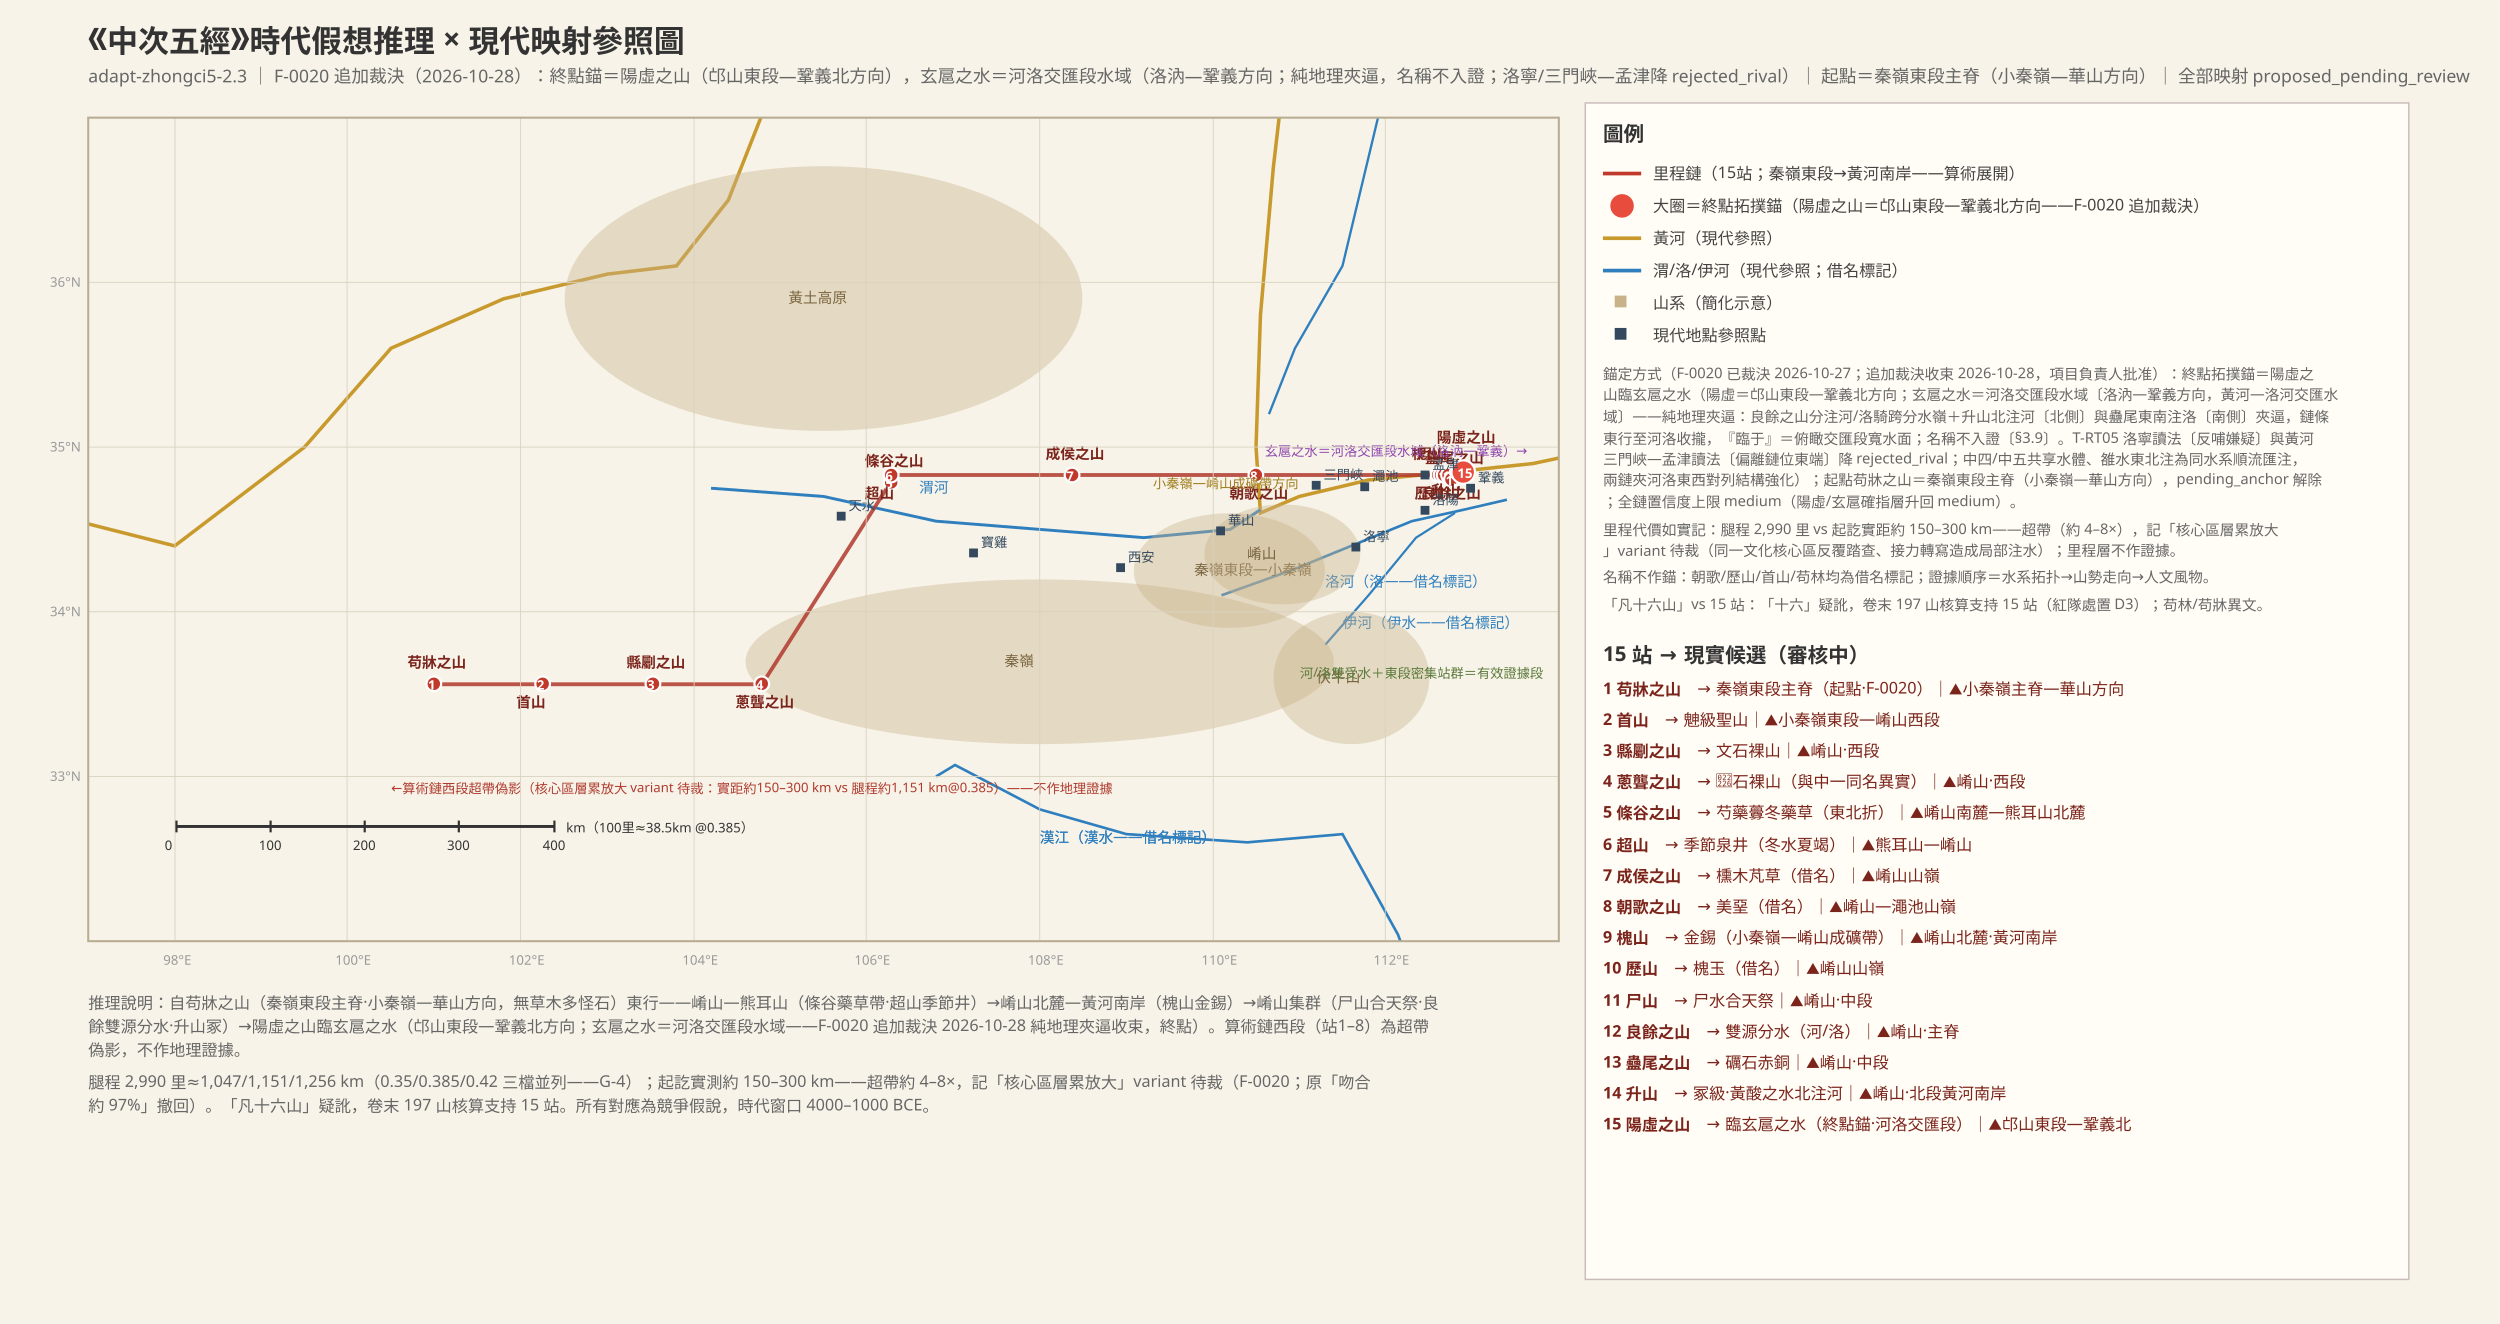
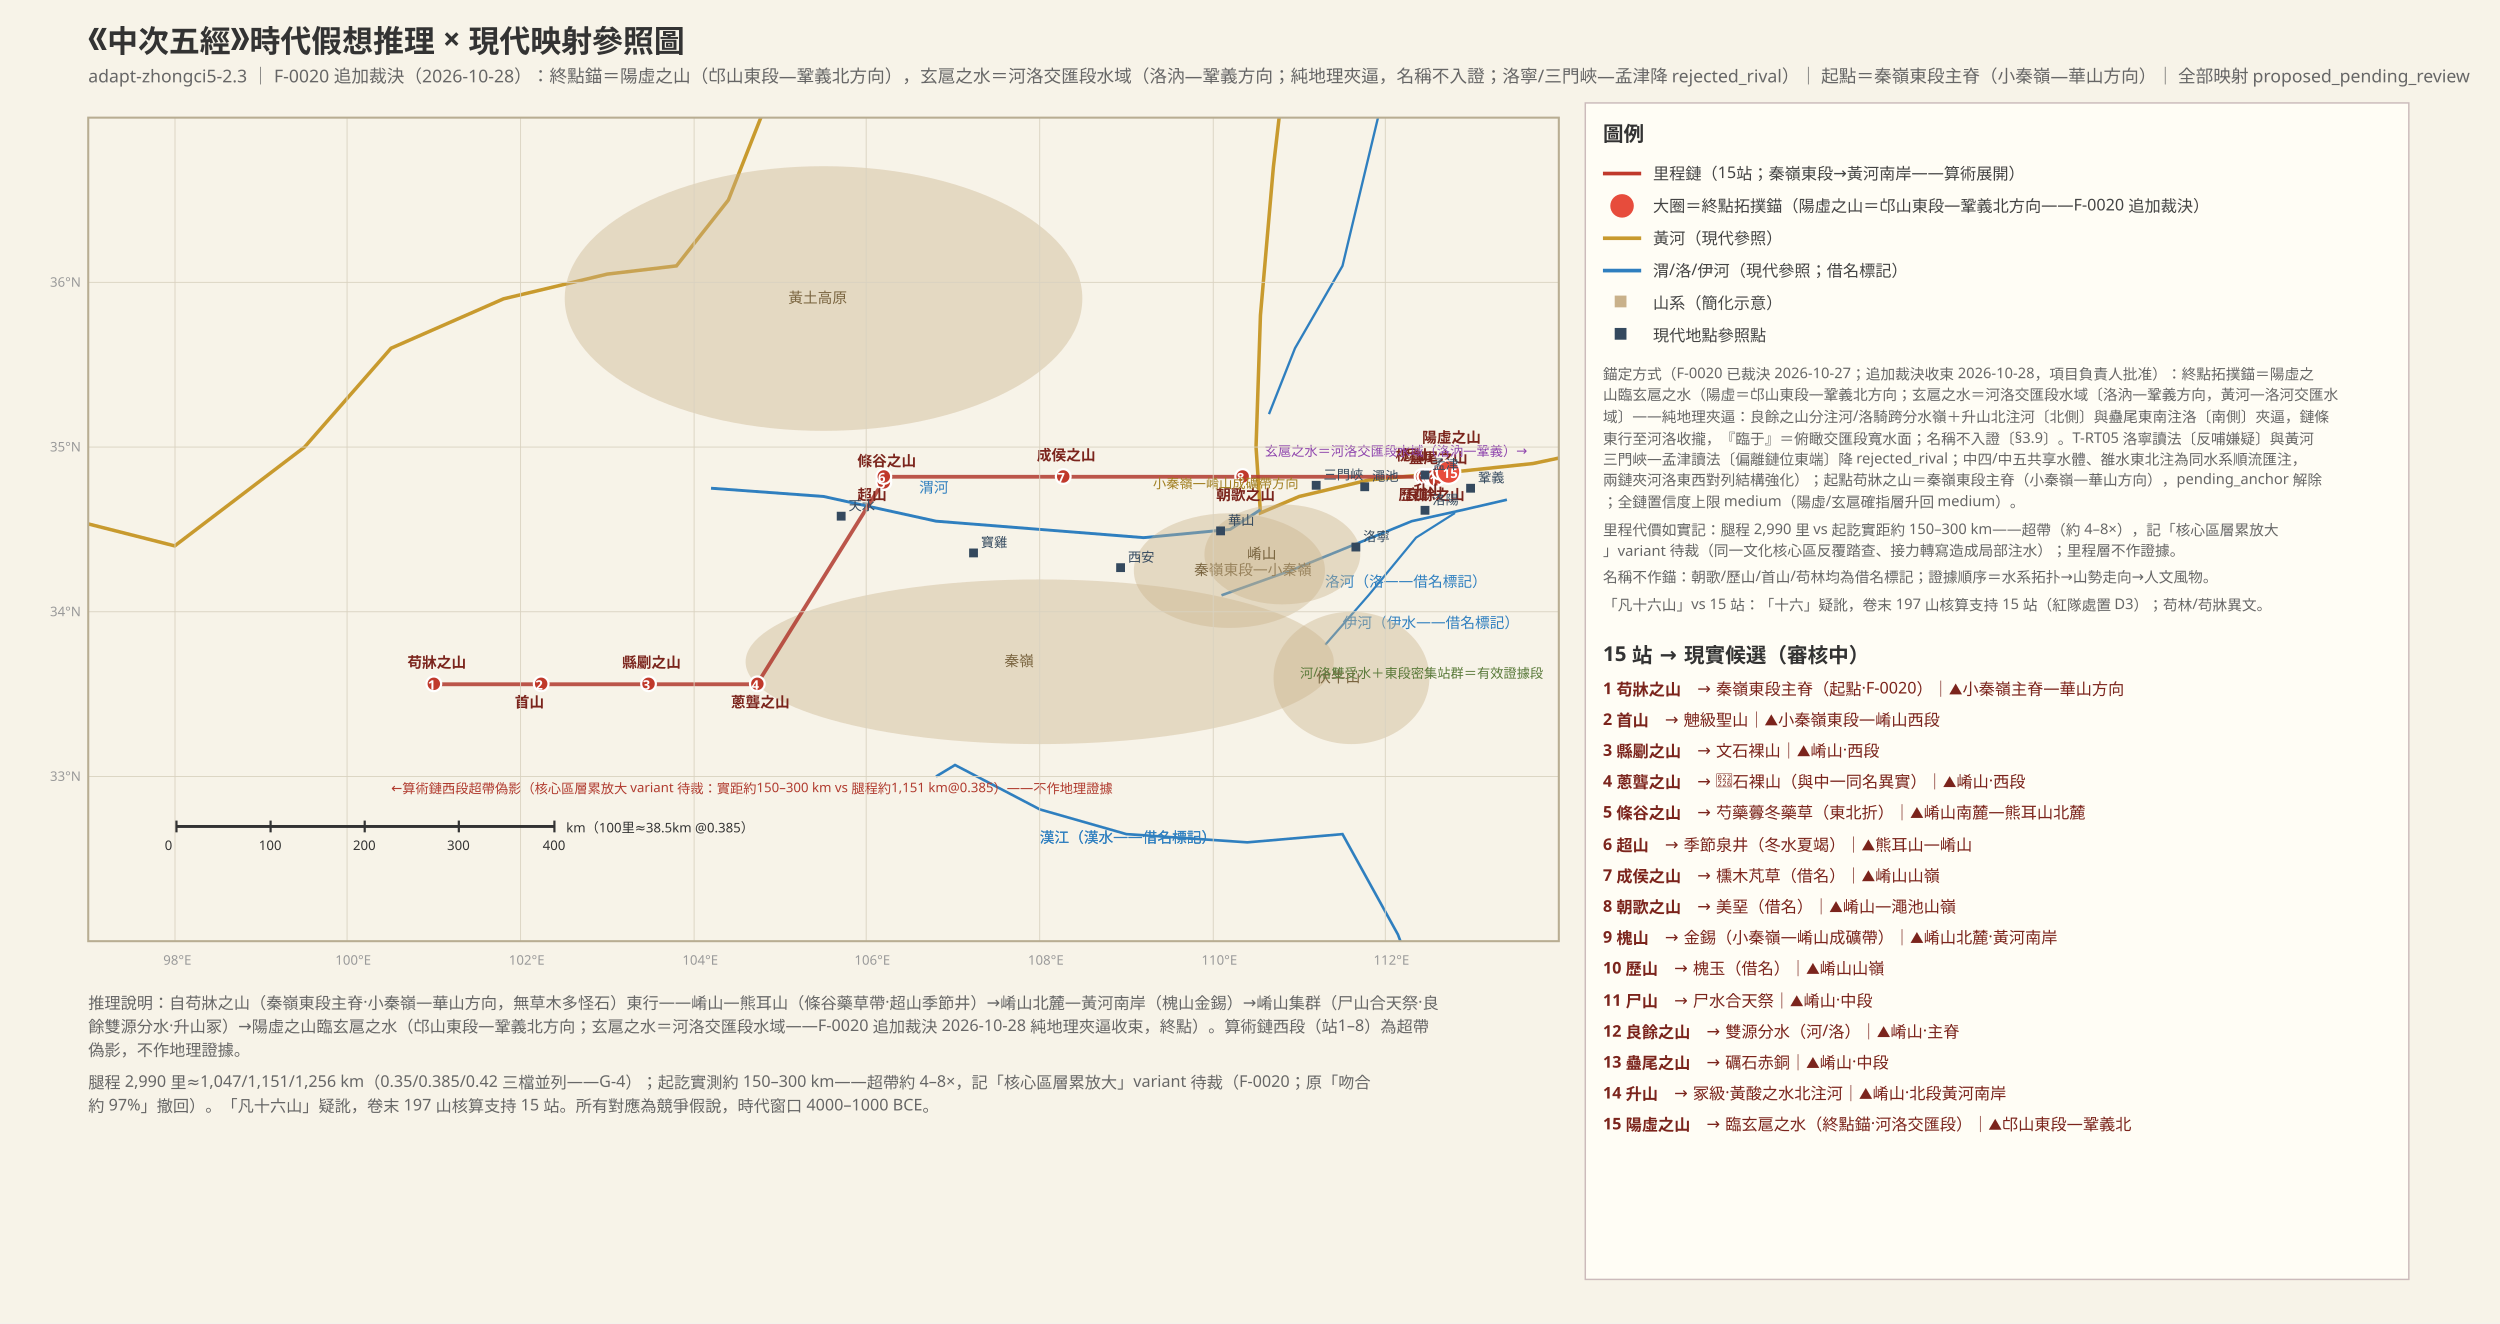
<svg xmlns="http://www.w3.org/2000/svg" width="1700" height="900" font-family="PingFang SC, Hiragino Sans GB, Microsoft YaHei, sans-serif">
  <rect width="1700" height="900" fill="#f7f3e8" />
  <defs>
    <marker id="arr" markerWidth="8" markerHeight="8" refX="7" refY="3" orient="auto">
      <path d="M0,0 L7,3 L0,6 Z" fill="#555" />
    </marker>
    <pattern id="sand" width="8" height="8" patternUnits="userSpaceOnUse">
      <rect width="8" height="8" fill="#efe3c0" />
      <circle cx="2" cy="2" r="0.8" fill="#d6b96a" />
      <circle cx="6" cy="6" r="0.8" fill="#d6b96a" />
    </pattern>
    <clipPath id="mapclip">
      <rect x="60" y="80" width="1000" height="560" />
    </clipPath>
  </defs>
  <text x="60" y="34" font-size="21" font-weight="bold" fill="#333">《中次五經》時代假想推理 × 現代映射參照圖</text>
  <text x="60" y="56" font-size="12" fill="#666">adapt-zhongci5-2.3 ｜ F-0020 追加裁決（2026-10-28）：終點錨＝陽虛之山（邙山東段—鞏義北方向），玄扈之水＝河洛交匯段水域（洛汭—鞏義方向；純地理夾逼，名稱不入證；洛寧/三門峽—孟津降 rejected_rival）｜ 起點＝秦嶺東段主脊（小秦嶺—華山方向）｜ 全部映射 proposed_pending_review</text>
  <g clip-path="url(#mapclip)">
    <polyline points="30.6,348.8 118.8,371.2 207.1,304.0 265.9,236.8 342.4,203.2 412.9,186.4 460.0,180.8 495.3,136.0 530.6,46.4 565.9,-20.8 601.2,-88.0 642.4,-155.2 671.8,-222.4 730.6,-289.6 795.3,-312.0 848.2,-312.0 889.4,-289.6 918.8,-256.0 918.8,-177.6 901.2,-88.0 877.6,12.8 865.9,113.6 857.1,214.4 854.1,304.0 857.1,348.8 883.5,337.6 930.6,326.4 989.4,320.8 1042.4,315.2 1095.3,304.0 1148.2,270.4 1195.3,236.8 1236.5,158.4 1271.8,80.0 1307.1,35.2 1342.4,12.8" fill="none" stroke="#c89a2e" stroke-width="2.4" />
    <polyline points="483.5,332.0 560.0,337.6 636.5,354.4 707.1,360.0 777.6,365.6 836.5,360.0 857.1,346.6" fill="none" stroke="#2f7fbf" stroke-width="2.0" />
    <text x="625" y="335" font-size="10" fill="#2f7fbf">渭河</text>
    <polyline points="830.6,404.8 877.6,388.0 918.8,371.2 960.0,354.4 995.3,346.6 1024.7,339.8" fill="none" stroke="#2f7fbf" stroke-width="1.8" />
    <text x="901" y="399" font-size="10" fill="#2f7fbf">洛河（洛——借名標記）</text>
    <polyline points="901.2,438.4 930.6,404.8 962.9,365.6 989.4,348.8" fill="none" stroke="#2f7fbf" stroke-width="1.5" />
    <text x="913" y="427" font-size="10" fill="#2f7fbf">伊河（伊水——借名標記）</text>
    <polyline points="960.0,-110.4 971.8,-20.8 942.4,57.6 912.9,180.8 880.6,236.8 862.9,281.6" fill="none" stroke="#2f7fbf" stroke-width="1.6" />
    <text x="707" y="573" font-size="10" fill="#2f7fbf">漢江（漢水——借名標記）</text>
    <polyline points="636.5,528.0 649.4,520.2 707.1,550.4 765.9,567.2 848.2,572.8 912.9,567.2 950.6,635.5 977.6,707.2 1001.2,763.2 1048.2,796.8 1077.6,802.4" fill="none" stroke="#2f7fbf" stroke-width="1.8" />
    <text x="707" y="573" font-size="10" fill="#2f7fbf">漢江（漢水——借名標記）</text>
    <ellipse cx="836" cy="388" rx="65" ry="39" fill="#c9b18a" opacity="0.4" />
    <text x="812" y="391" font-size="10" fill="#7a6540">秦嶺東段—小秦嶺</text>
    <ellipse cx="707" cy="450" rx="200" ry="56" fill="#c9b18a" opacity="0.4" />
    <text x="683" y="453" font-size="10" fill="#7a6540">秦嶺</text>
    <ellipse cx="872" cy="377" rx="53" ry="34" fill="#c9b18a" opacity="0.4" />
    <text x="848" y="380" font-size="10" fill="#7a6540">崤山</text>
    <ellipse cx="919" cy="461" rx="53" ry="45" fill="#c9b18a" opacity="0.4" />
    <text x="895" y="464" font-size="10" fill="#7a6540">伏牛山</text>
    <ellipse cx="560" cy="203" rx="176" ry="90" fill="#c9b18a" opacity="0.4" />
    <text x="536" y="206" font-size="10" fill="#7a6540">黃土高原</text>
-     <polyline points="294.7,465.3 369.4,465.3 443.5,465.3 518.2,465.3 605.9,327.5 605.9,323.0 729.4,323.0 853.5,323.0 977.6,323.0 980.0,323.0 982.4,323.0 985.3,323.0 987.1,326.4 990.6,320.8 995.3,320.8" fill="none" stroke="#b03a2e" stroke-width="2.6" opacity="0.85" />
+     <polyline points="294.7,465.3 368.2,465.3 441.2,465.3 514.7,465.3 600.6,327.5 600.6,324.2 722.9,324.2 844.7,324.2 967.1,324.2 969.4,324.2 971.8,324.2 974.1,324.2 975.9,326.4 979.4,320.8 984.7,320.8" fill="none" stroke="#b03a2e" stroke-width="2.6" opacity="0.85" />
    <circle cx="295" cy="465" r="5" fill="#c0392b" stroke="#fff" stroke-width="1.5" />
    <text x="291" y="469" font-size="9" fill="#fff" font-weight="bold">1</text>
    <text x="277" y="454" font-size="10" fill="#7b241c" font-weight="bold">苟牀之山</text>
-     <circle cx="369" cy="465" r="5" fill="#c0392b" stroke="#fff" stroke-width="1.5" />
-     <text x="365" y="469" font-size="9" fill="#fff" font-weight="bold">2</text>
-     <text x="351" y="481" font-size="10" fill="#7b241c" font-weight="bold">首山</text>
-     <circle cx="444" cy="465" r="5" fill="#c0392b" stroke="#fff" stroke-width="1.5" />
-     <text x="440" y="469" font-size="9" fill="#fff" font-weight="bold">3</text>
-     <text x="426" y="454" font-size="10" fill="#7b241c" font-weight="bold">縣劚之山</text>
-     <circle cx="518" cy="465" r="5" fill="#c0392b" stroke="#fff" stroke-width="1.5" />
-     <text x="514" y="469" font-size="9" fill="#fff" font-weight="bold">4</text>
-     <text x="500" y="481" font-size="10" fill="#7b241c" font-weight="bold">蔥聾之山</text>
-     <circle cx="606" cy="328" r="5" fill="#c0392b" stroke="#fff" stroke-width="1.5" />
-     <text x="602" y="332" font-size="9" fill="#fff" font-weight="bold">5</text>
-     <text x="588" y="317" font-size="10" fill="#7b241c" font-weight="bold">條谷之山</text>
-     <circle cx="606" cy="323" r="5" fill="#c0392b" stroke="#fff" stroke-width="1.5" />
-     <text x="602" y="327" font-size="9" fill="#fff" font-weight="bold">6</text>
-     <text x="588" y="339" font-size="10" fill="#7b241c" font-weight="bold">超山</text>
-     <circle cx="729" cy="323" r="5" fill="#c0392b" stroke="#fff" stroke-width="1.5" />
-     <text x="725" y="327" font-size="9" fill="#fff" font-weight="bold">7</text>
-     <text x="711" y="312" font-size="10" fill="#7b241c" font-weight="bold">成侯之山</text>
-     <circle cx="854" cy="323" r="5" fill="#c0392b" stroke="#fff" stroke-width="1.5" />
-     <text x="850" y="327" font-size="9" fill="#fff" font-weight="bold">8</text>
-     <text x="836" y="339" font-size="10" fill="#7b241c" font-weight="bold">朝歌之山</text>
-     <circle cx="978" cy="323" r="5" fill="#c0392b" stroke="#fff" stroke-width="1.5" />
-     <text x="974" y="327" font-size="9" fill="#fff" font-weight="bold">9</text>
-     <text x="960" y="312" font-size="10" fill="#7b241c" font-weight="bold">槐山</text>
-     <circle cx="980" cy="323" r="5" fill="#c0392b" stroke="#fff" stroke-width="1.5" />
-     <text x="976" y="327" font-size="9" fill="#fff" font-weight="bold">10</text>
-     <text x="962" y="339" font-size="10" fill="#7b241c" font-weight="bold">歷山</text>
-     <circle cx="982" cy="323" r="5" fill="#c0392b" stroke="#fff" stroke-width="1.5" />
-     <text x="978" y="327" font-size="9" fill="#fff" font-weight="bold">11</text>
-     <text x="964" y="312" font-size="10" fill="#7b241c" font-weight="bold">尸山</text>
-     <circle cx="985" cy="323" r="5" fill="#c0392b" stroke="#fff" stroke-width="1.5" />
-     <text x="981" y="327" font-size="9" fill="#fff" font-weight="bold">12</text>
-     <text x="967" y="339" font-size="10" fill="#7b241c" font-weight="bold">良餘之山</text>
-     <circle cx="987" cy="326" r="5" fill="#c0392b" stroke="#fff" stroke-width="1.5" />
-     <text x="983" y="330" font-size="9" fill="#fff" font-weight="bold">13</text>
-     <text x="969" y="315" font-size="10" fill="#7b241c" font-weight="bold">蠱尾之山</text>
-     <circle cx="991" cy="321" r="5" fill="#c0392b" stroke="#fff" stroke-width="1.5" />
-     <text x="987" y="325" font-size="9" fill="#fff" font-weight="bold">14</text>
-     <text x="973" y="337" font-size="10" fill="#7b241c" font-weight="bold">升山</text>
-     <circle cx="995" cy="321" r="8" fill="#e74c3c" stroke="#fff" stroke-width="1.5" />
-     <text x="991" y="325" font-size="9" fill="#fff" font-weight="bold">15</text>
-     <text x="977" y="301" font-size="10" fill="#7b241c" font-weight="bold">陽虛之山</text>
+     <circle cx="368" cy="465" r="5" fill="#c0392b" stroke="#fff" stroke-width="1.5" />
+     <text x="364" y="469" font-size="9" fill="#fff" font-weight="bold">2</text>
+     <text x="350" y="481" font-size="10" fill="#7b241c" font-weight="bold">首山</text>
+     <circle cx="441" cy="465" r="5" fill="#c0392b" stroke="#fff" stroke-width="1.5" />
+     <text x="437" y="469" font-size="9" fill="#fff" font-weight="bold">3</text>
+     <text x="423" y="454" font-size="10" fill="#7b241c" font-weight="bold">縣劚之山</text>
+     <circle cx="515" cy="465" r="5" fill="#c0392b" stroke="#fff" stroke-width="1.5" />
+     <text x="511" y="469" font-size="9" fill="#fff" font-weight="bold">4</text>
+     <text x="497" y="481" font-size="10" fill="#7b241c" font-weight="bold">蔥聾之山</text>
+     <circle cx="601" cy="328" r="5" fill="#c0392b" stroke="#fff" stroke-width="1.5" />
+     <text x="597" y="332" font-size="9" fill="#fff" font-weight="bold">5</text>
+     <text x="583" y="317" font-size="10" fill="#7b241c" font-weight="bold">條谷之山</text>
+     <circle cx="601" cy="324" r="5" fill="#c0392b" stroke="#fff" stroke-width="1.5" />
+     <text x="597" y="328" font-size="9" fill="#fff" font-weight="bold">6</text>
+     <text x="583" y="340" font-size="10" fill="#7b241c" font-weight="bold">超山</text>
+     <circle cx="723" cy="324" r="5" fill="#c0392b" stroke="#fff" stroke-width="1.5" />
+     <text x="719" y="328" font-size="9" fill="#fff" font-weight="bold">7</text>
+     <text x="705" y="313" font-size="10" fill="#7b241c" font-weight="bold">成侯之山</text>
+     <circle cx="845" cy="324" r="5" fill="#c0392b" stroke="#fff" stroke-width="1.5" />
+     <text x="841" y="328" font-size="9" fill="#fff" font-weight="bold">8</text>
+     <text x="827" y="340" font-size="10" fill="#7b241c" font-weight="bold">朝歌之山</text>
+     <circle cx="967" cy="324" r="5" fill="#c0392b" stroke="#fff" stroke-width="1.5" />
+     <text x="963" y="328" font-size="9" fill="#fff" font-weight="bold">9</text>
+     <text x="949" y="313" font-size="10" fill="#7b241c" font-weight="bold">槐山</text>
+     <circle cx="969" cy="324" r="5" fill="#c0392b" stroke="#fff" stroke-width="1.5" />
+     <text x="965" y="328" font-size="9" fill="#fff" font-weight="bold">10</text>
+     <text x="951" y="340" font-size="10" fill="#7b241c" font-weight="bold">歷山</text>
+     <circle cx="972" cy="324" r="5" fill="#c0392b" stroke="#fff" stroke-width="1.5" />
+     <text x="968" y="328" font-size="9" fill="#fff" font-weight="bold">11</text>
+     <text x="954" y="313" font-size="10" fill="#7b241c" font-weight="bold">尸山</text>
+     <circle cx="974" cy="324" r="5" fill="#c0392b" stroke="#fff" stroke-width="1.5" />
+     <text x="970" y="328" font-size="9" fill="#fff" font-weight="bold">12</text>
+     <text x="956" y="340" font-size="10" fill="#7b241c" font-weight="bold">良餘之山</text>
+     <circle cx="976" cy="326" r="5" fill="#c0392b" stroke="#fff" stroke-width="1.5" />
+     <text x="972" y="330" font-size="9" fill="#fff" font-weight="bold">13</text>
+     <text x="958" y="315" font-size="10" fill="#7b241c" font-weight="bold">蠱尾之山</text>
+     <circle cx="979" cy="321" r="5" fill="#c0392b" stroke="#fff" stroke-width="1.5" />
+     <text x="975" y="325" font-size="9" fill="#fff" font-weight="bold">14</text>
+     <text x="961" y="337" font-size="10" fill="#7b241c" font-weight="bold">升山</text>
+     <circle cx="985" cy="321" r="8" fill="#e74c3c" stroke="#fff" stroke-width="1.5" />
+     <text x="981" y="325" font-size="9" fill="#fff" font-weight="bold">15</text>
+     <text x="967" y="301" font-size="10" fill="#7b241c" font-weight="bold">陽虛之山</text>
    <text x="860" y="310" font-size="9" fill="#8e44ad">玄扈之水＝河洛交匯段水域（洛汭—鞏義）→</text>
    <text x="266" y="539" font-size="9" fill="#b03a2e">←算術鏈西段超帶偽影（核心區層累放大 variant 待裁：實距約150–300 km vs 腿程約1,151 km@0.385）——不作地理證據</text>
    <text x="884" y="461" font-size="9" fill="#5a7a3a">河/洛雙受水＋東段密集站群＝有效證據段</text>
    <text x="784" y="332" font-size="9" fill="#a07d1e">小秦嶺—崤山成礦帶方向</text>
    <rect x="827" y="358" width="6" height="6" fill="#34495e" />
    <text x="835" y="357" font-size="9" fill="#34495e">華山</text>
    <rect x="759" y="383" width="6" height="6" fill="#34495e" />
    <text x="767" y="382" font-size="9" fill="#34495e">西安</text>
    <rect x="892" y="327" width="6" height="6" fill="#34495e" />
    <text x="900" y="326" font-size="9" fill="#34495e">三門峽</text>
    <rect x="925" y="328" width="6" height="6" fill="#34495e" />
    <text x="933" y="327" font-size="9" fill="#34495e">澠池</text>
    <rect x="966" y="344" width="6" height="6" fill="#34495e" />
    <text x="974" y="343" font-size="9" fill="#34495e">洛陽</text>
    <rect x="966" y="320" width="6" height="6" fill="#34495e" />
    <text x="974" y="319" font-size="9" fill="#34495e">孟津</text>
    <rect x="997" y="329" width="6" height="6" fill="#34495e" />
    <text x="1005" y="328" font-size="9" fill="#34495e">鞏義</text>
    <rect x="919" y="369" width="6" height="6" fill="#34495e" />
    <text x="927" y="368" font-size="9" fill="#34495e">洛寧</text>
    <rect x="569" y="348" width="6" height="6" fill="#34495e" />
    <text x="577" y="347" font-size="9" fill="#34495e">天水</text>
    <rect x="659" y="373" width="6" height="6" fill="#34495e" />
    <text x="667" y="372" font-size="9" fill="#34495e">寶雞</text>
  </g>
  <line x1="119" y1="640" x2="119" y2="80" stroke="#d9d2c0" stroke-width="0.6" />
  <text x="111" y="656" font-size="9" fill="#999">98°E</text>
  <line x1="236" y1="640" x2="236" y2="80" stroke="#d9d2c0" stroke-width="0.6" />
  <text x="228" y="656" font-size="9" fill="#999">100°E</text>
  <line x1="354" y1="640" x2="354" y2="80" stroke="#d9d2c0" stroke-width="0.6" />
  <text x="346" y="656" font-size="9" fill="#999">102°E</text>
  <line x1="472" y1="640" x2="472" y2="80" stroke="#d9d2c0" stroke-width="0.6" />
  <text x="464" y="656" font-size="9" fill="#999">104°E</text>
  <line x1="589" y1="640" x2="589" y2="80" stroke="#d9d2c0" stroke-width="0.6" />
  <text x="581" y="656" font-size="9" fill="#999">106°E</text>
  <line x1="707" y1="640" x2="707" y2="80" stroke="#d9d2c0" stroke-width="0.6" />
  <text x="699" y="656" font-size="9" fill="#999">108°E</text>
  <line x1="825" y1="640" x2="825" y2="80" stroke="#d9d2c0" stroke-width="0.6" />
  <text x="817" y="656" font-size="9" fill="#999">110°E</text>
  <line x1="942" y1="640" x2="942" y2="80" stroke="#d9d2c0" stroke-width="0.6" />
  <text x="934" y="656" font-size="9" fill="#999">112°E</text>
  <line x1="60" y1="528" x2="1060" y2="528" stroke="#d9d2c0" stroke-width="0.6" />
  <text x="34" y="531" font-size="9" fill="#999">33°N</text>
  <line x1="60" y1="416" x2="1060" y2="416" stroke="#d9d2c0" stroke-width="0.6" />
  <text x="34" y="419" font-size="9" fill="#999">34°N</text>
  <line x1="60" y1="304" x2="1060" y2="304" stroke="#d9d2c0" stroke-width="0.6" />
  <text x="34" y="307" font-size="9" fill="#999">35°N</text>
  <line x1="60" y1="192" x2="1060" y2="192" stroke="#d9d2c0" stroke-width="0.6" />
  <text x="34" y="195" font-size="9" fill="#999">36°N</text>
  <rect x="60" y="80" width="1000" height="560" fill="none" stroke="#b8ad92" stroke-width="1.4" />
  <line x1="120" y1="562" x2="377" y2="562" stroke="#333" stroke-width="2" />
  <line x1="120" y1="558" x2="120" y2="566" stroke="#333" stroke-width="1.5" />
  <text x="112" y="578" font-size="9" fill="#333">0</text>
  <line x1="184" y1="558" x2="184" y2="566" stroke="#333" stroke-width="1.5" />
  <text x="176" y="578" font-size="9" fill="#333">100</text>
  <line x1="248" y1="558" x2="248" y2="566" stroke="#333" stroke-width="1.5" />
  <text x="240" y="578" font-size="9" fill="#333">200</text>
  <line x1="312" y1="558" x2="312" y2="566" stroke="#333" stroke-width="1.5" />
  <text x="304" y="578" font-size="9" fill="#333">300</text>
  <line x1="377" y1="558" x2="377" y2="566" stroke="#333" stroke-width="1.5" />
  <text x="369" y="578" font-size="9" fill="#333">400</text>
  <text x="385" y="566" font-size="9" fill="#333">km（100里≈38.5km @0.385）</text>
  <rect x="1078" y="70" width="560" height="800" fill="#fffdf5" stroke="#cbb" />
  <text x="1090" y="96" font-size="14" font-weight="bold" fill="#333">圖例</text>
  <line x1="1090" y1="118" x2="1116" y2="118" stroke="#c0392b" stroke-width="2.5" />
  <text x="1124" y="122" font-size="11" fill="#444">里程鏈（15站；秦嶺東段→黃河南岸——算術展開）</text>
  <circle cx="1103" cy="140" r="8" fill="#e74c3c" />
  <text x="1124" y="144" font-size="11" fill="#444">大圈＝終點拓撲錨（陽虛之山＝邙山東段—鞏義北方向——F-0020 追加裁決）</text>
  <line x1="1090" y1="162" x2="1116" y2="162" stroke="#c89a2e" stroke-width="2.5" />
  <text x="1124" y="166" font-size="11" fill="#444">黃河（現代參照）</text>
  <line x1="1090" y1="184" x2="1116" y2="184" stroke="#2f7fbf" stroke-width="2.5" />
  <text x="1124" y="188" font-size="11" fill="#444">渭/洛/伊河（現代參照；借名標記）</text>
  <rect x="1098" y="201" width="8" height="8" fill="#c9b18a" />
  <text x="1124" y="210" font-size="11" fill="#444">山系（簡化示意）</text>
  <rect x="1098" y="223" width="8" height="8" fill="#34495e" />
  <text x="1124" y="232" font-size="11" fill="#444">現代地點參照點</text>
  <text x="1090" y="258" font-size="10" fill="#666">錨定方式（F-0020 已裁決 2026-10-27；追加裁決收束 2026-10-28，項目負責人批准）：終點拓撲錨＝陽虛之</text>
  <text x="1090" y="272" font-size="10" fill="#666">山臨玄扈之水（陽虛＝邙山東段—鞏義北方向；玄扈之水＝河洛交匯段水域〔洛汭—鞏義方向，黃河—洛河交匯水</text>
  <text x="1090" y="287" font-size="10" fill="#666">域〕——純地理夾逼：良餘之山分注河/洛騎跨分水嶺＋升山北注河〔北側〕與蠱尾東南注洛〔南側〕夾逼，鏈條</text>
  <text x="1090" y="302" font-size="10" fill="#666">東行至河洛收攏，『臨于』＝俯瞰交匯段寬水面；名稱不入證〔§3.9〕。T-RT05 洛寧讀法〔反哺嫌疑〕與黃河</text>
  <text x="1090" y="316" font-size="10" fill="#666">三門峽—孟津讀法〔偏離鏈位東端〕降 rejected_rival；中四/中五共享水體、雒水東北注為同水系順流匯注，</text>
  <text x="1090" y="330" font-size="10" fill="#666">兩鏈夾河洛東西對列結構強化）；起點苟牀之山＝秦嶺東段主脊（小秦嶺—華山方向），pending_anchor 解除</text>
  <text x="1090" y="345" font-size="10" fill="#666">；全鏈置信度上限 medium（陽虛/玄扈確指層升回 medium）。</text>
  <text x="1090" y="364" font-size="10" fill="#666">里程代價如實記：腿程 2,990 里 vs 起訖實距約 150–300 km——超帶（約 4–8×），記「核心區層累放大</text>
  <text x="1090" y="378" font-size="10" fill="#666">」variant 待裁（同一文化核心區反覆踏查、接力轉寫造成局部注水）；里程層不作證據。</text>
  <text x="1090" y="396" font-size="10" fill="#666">名稱不作錨：朝歌/歷山/首山/苟林均為借名標記；證據順序＝水系拓扑→山勢走向→人文風物。</text>
  <text x="1090" y="415" font-size="10" fill="#666">「凡十六山」vs 15 站：「十六」疑訛，卷末 197 山核算支持 15 站（紅隊處置 D3）；苟林/苟牀異文。</text>
  <text x="1090" y="449.5" font-size="14" font-weight="bold" fill="#333">15 站 → 現實候選（審核中）</text>
  <text x="1090" y="472" font-size="11" fill="#7b241c">
    <tspan font-weight="bold"> 1 苟牀之山</tspan>　→ 秦嶺東段主脊（起點·F-0020）｜⛰小秦嶺主脊—華山方向</text>
  <text x="1090" y="493" font-size="11" fill="#7b241c">
    <tspan font-weight="bold"> 2 首山</tspan>　→ 䰠級聖山｜⛰小秦嶺東段—崤山西段</text>
  <text x="1090" y="514" font-size="11" fill="#7b241c">
    <tspan font-weight="bold"> 3 縣劚之山</tspan>　→ 文石裸山｜⛰崤山·西段</text>
  <text x="1090" y="535" font-size="11" fill="#7b241c">
    <tspan font-weight="bold"> 4 蔥聾之山</tspan>　→ 𢈦石裸山（與中一同名異實）｜⛰崤山·西段</text>
  <text x="1090" y="556" font-size="11" fill="#7b241c">
    <tspan font-weight="bold"> 5 條谷之山</tspan>　→ 芍藥虋冬藥草（東北折）｜⛰崤山南麓—熊耳山北麓</text>
  <text x="1090" y="578" font-size="11" fill="#7b241c">
    <tspan font-weight="bold"> 6 超山</tspan>　→ 季節泉井（冬水夏竭）｜⛰熊耳山—崤山</text>
  <text x="1090" y="599" font-size="11" fill="#7b241c">
    <tspan font-weight="bold"> 7 成侯之山</tspan>　→ 櫄木芃草（借名）｜⛰崤山山嶺</text>
  <text x="1090" y="620" font-size="11" fill="#7b241c">
    <tspan font-weight="bold"> 8 朝歌之山</tspan>　→ 美堊（借名）｜⛰崤山—澠池山嶺</text>
  <text x="1090" y="641" font-size="11" fill="#7b241c">
    <tspan font-weight="bold"> 9 槐山</tspan>　→ 金錫（小秦嶺—崤山成礦帶）｜⛰崤山北麓·黃河南岸</text>
  <text x="1090" y="662" font-size="11" fill="#7b241c">
    <tspan font-weight="bold">10 歷山</tspan>　→ 槐玉（借名）｜⛰崤山山嶺</text>
  <text x="1090" y="684" font-size="11" fill="#7b241c">
    <tspan font-weight="bold">11 尸山</tspan>　→ 尸水合天祭｜⛰崤山·中段</text>
  <text x="1090" y="705" font-size="11" fill="#7b241c">
    <tspan font-weight="bold">12 良餘之山</tspan>　→ 雙源分水（河/洛）｜⛰崤山·主脊</text>
  <text x="1090" y="726" font-size="11" fill="#7b241c">
    <tspan font-weight="bold">13 蠱尾之山</tspan>　→ 礪石赤銅｜⛰崤山·中段</text>
  <text x="1090" y="747" font-size="11" fill="#7b241c">
    <tspan font-weight="bold">14 升山</tspan>　→ 冢級·黃酸之水北注河｜⛰崤山·北段黃河南岸</text>
  <text x="1090" y="768" font-size="11" fill="#7b241c">
    <tspan font-weight="bold">15 陽虛之山</tspan>　→ 臨玄扈之水（終點錨·河洛交匯段）｜⛰邙山東段—鞏義北</text>
  <text x="60" y="686" font-size="11" fill="#666">推理說明：自苟牀之山（秦嶺東段主脊·小秦嶺—華山方向，無草木多怪石）東行——崤山—熊耳山（條谷藥草帶·超山季節井）→崤山北麓—黃河南岸（槐山金錫）→崤山集群（尸山合天祭·良</text>
  <text x="60" y="702" font-size="11" fill="#666">餘雙源分水·升山冢）→陽虛之山臨玄扈之水（邙山東段—鞏義北方向；玄扈之水＝河洛交匯段水域——F-0020 追加裁決 2026-10-28 純地理夾逼收束，終點）。算術鏈西段（站1–8）為超帶</text>
  <text x="60" y="718" font-size="11" fill="#666">偽影，不作地理證據。</text>
  <text x="60" y="740" font-size="11" fill="#666">腿程 2,990 里≈1,047/1,151/1,256 km（0.35/0.385/0.42 三檔並列——G-4）；起訖實測約 150–300 km——超帶約 4–8×，記「核心區層累放大」variant 待裁（F-0020；原「吻合</text>
  <text x="60" y="756" font-size="11" fill="#666">約 97%」撤回）。「凡十六山」疑訛，卷末 197 山核算支持 15 站。所有對應為競爭假說，時代窗口 4000–1000 BCE。</text>
</svg>
